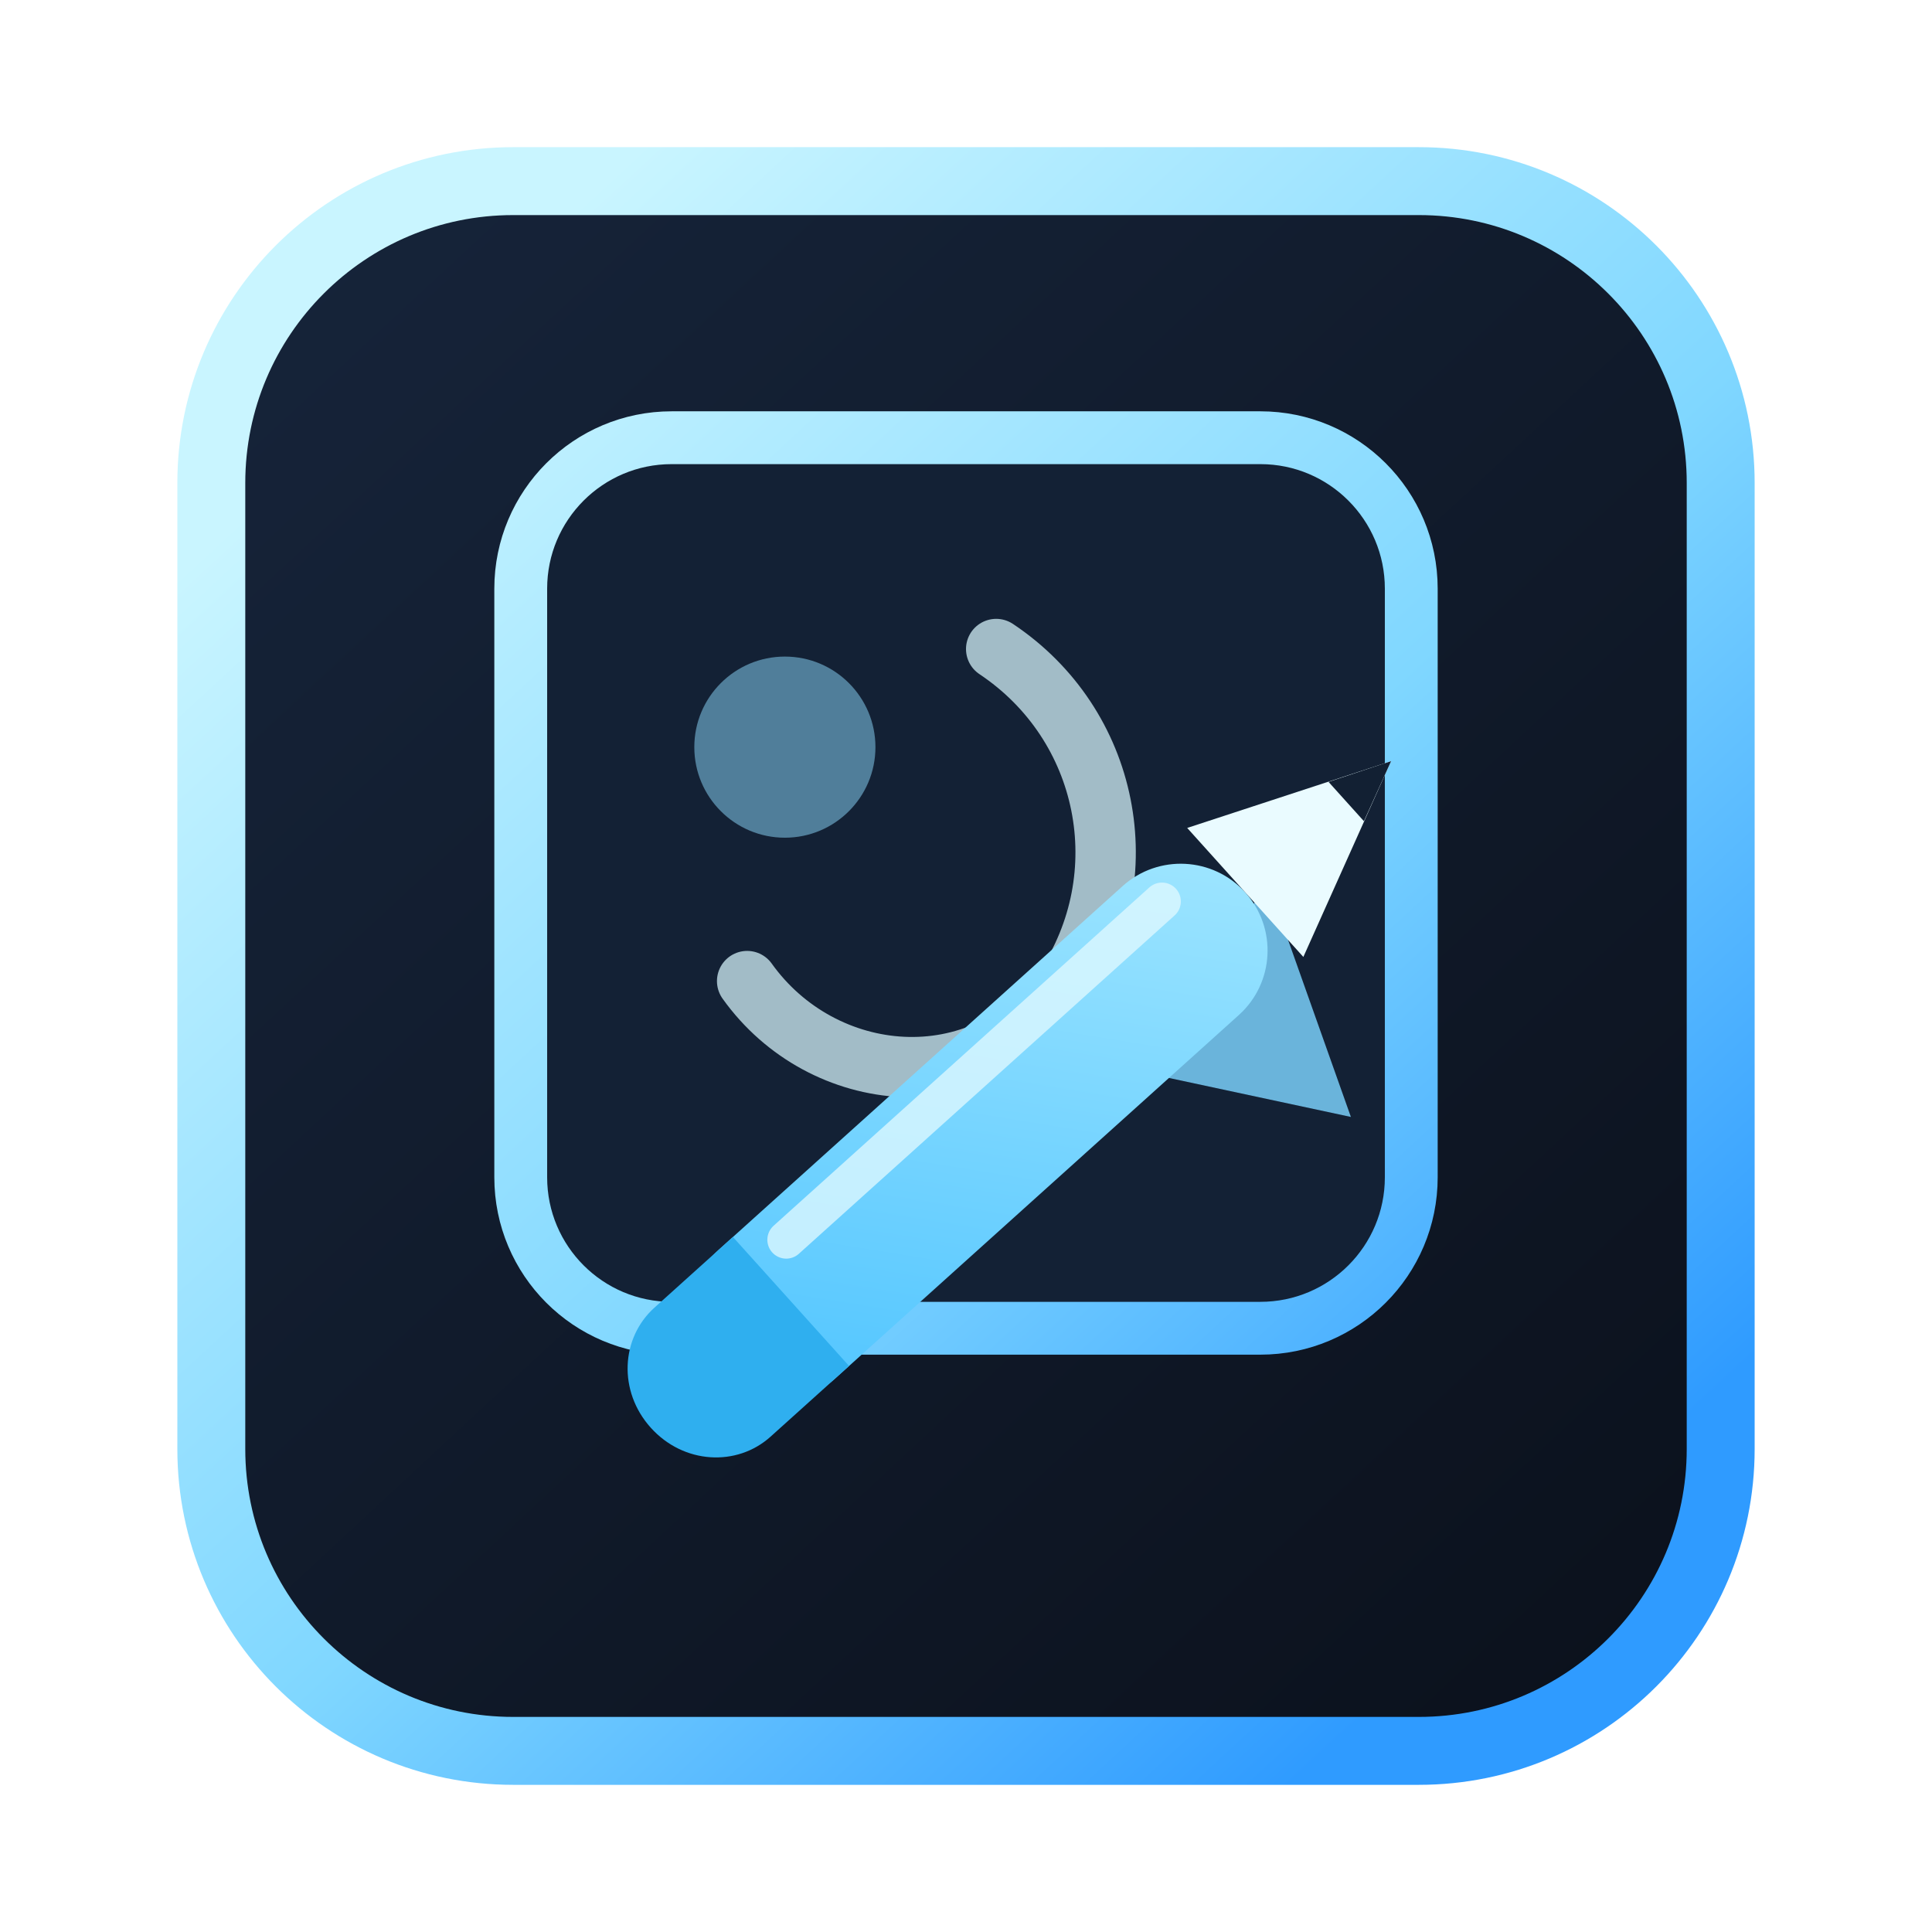
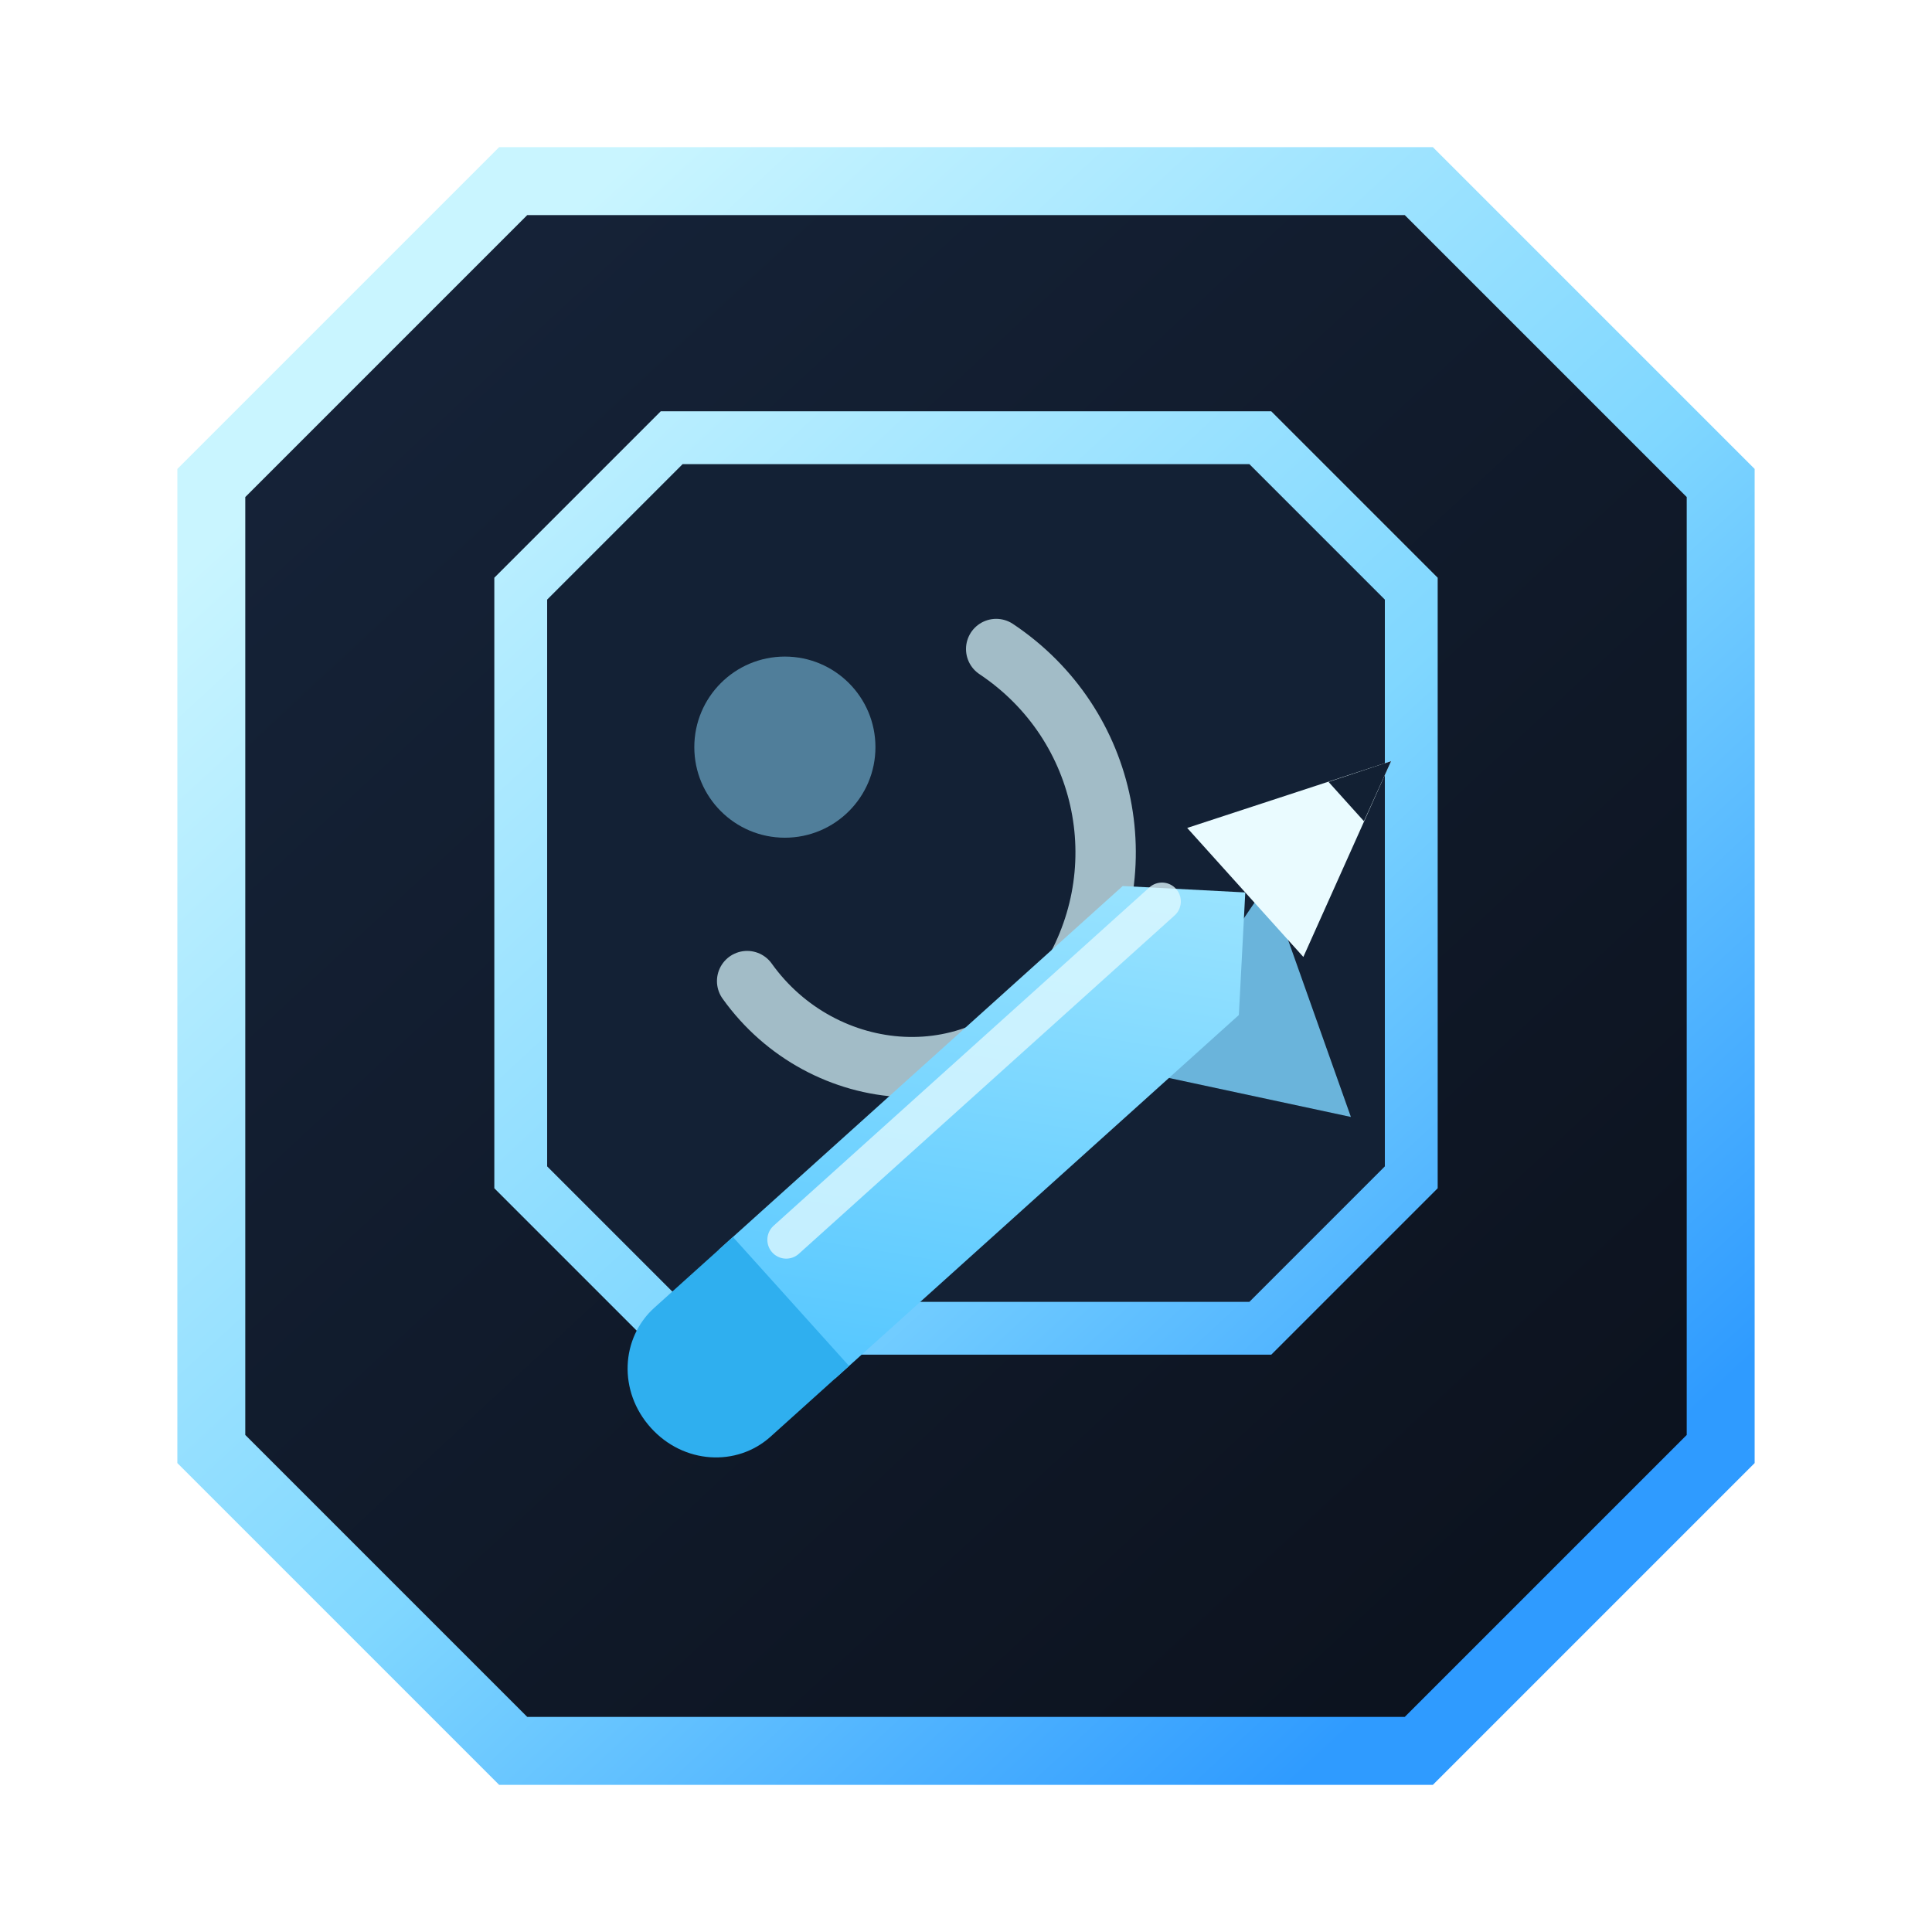
<svg xmlns="http://www.w3.org/2000/svg" viewBox="0 0 256 256" fill="none" role="img" aria-labelledby="title desc">
  <defs>
    <linearGradient id="bg" x1="36" y1="28" x2="220" y2="226" gradientUnits="userSpaceOnUse">
      <stop offset="0" stop-color="#16243A" />
      <stop offset="1" stop-color="#0B111C" />
    </linearGradient>
    <linearGradient id="blue" x1="54" y1="48" x2="202" y2="208" gradientUnits="userSpaceOnUse">
      <stop offset="0" stop-color="#C9F5FF" />
      <stop offset="0.55" stop-color="#80D7FF" />
      <stop offset="1" stop-color="#2F9BFF" />
    </linearGradient>
    <linearGradient id="pencilBody" x1="84" y1="180" x2="166" y2="114" gradientUnits="userSpaceOnUse">
      <stop offset="0" stop-color="#43BFFF" />
      <stop offset="1" stop-color="#A7E9FF" />
    </linearGradient>
  </defs>
-   <rect x="28" y="24" width="200" height="208" rx="40" fill="url(#bg)" stroke="url(#blue)" stroke-width="9" />
-   <rect x="69" y="58" width="118" height="118" rx="20" fill="#132135" stroke="url(#blue)" stroke-width="7" />
+   <path d="M68 24H188L228 64V192L188 232H68L28 192V64Z" fill="url(#bg)" stroke="url(#blue)" stroke-width="9" />
+   <path d="M89 58H167L187 78V156L167 176H89L69 156V78Z" fill="#132135" stroke="url(#blue)" stroke-width="7" />
  <circle cx="104" cy="99" r="12" fill="#8EDCFF" opacity="0.5" />
  <path d="M132 86C147 96 151 116 141 131C130 146 109 144 99 130" stroke="#D9F8FF" stroke-width="8" stroke-linecap="round" stroke-linejoin="round" opacity="0.72" />
  <path d="M151 142L168 117L179 148Z" fill="#7ED4FF" opacity="0.82" />
  <g transform="rotate(-42 129 150)">
-     <rect x="82" y="139" width="95" height="23" rx="11.5" fill="url(#pencilBody)" />
+     <path d="M93.5 139H165.5L177 150.5L165.5 162H93.5L82 150.5Z" fill="url(#pencilBody)" />
    <path d="M82 139H96V162H82C76 162 71 157 71 150.5C71 144 76 139 82 139Z" fill="#2FAFEF" />
    <path d="M177 139L203 150.5L177 162Z" fill="#EAFBFF" />
    <path d="M195 147L203 150.5L195 154Z" fill="#122033" />
    <path d="M101 144H168" stroke="#DFF8FF" stroke-width="5" stroke-linecap="round" opacity="0.78" />
  </g>
</svg>
